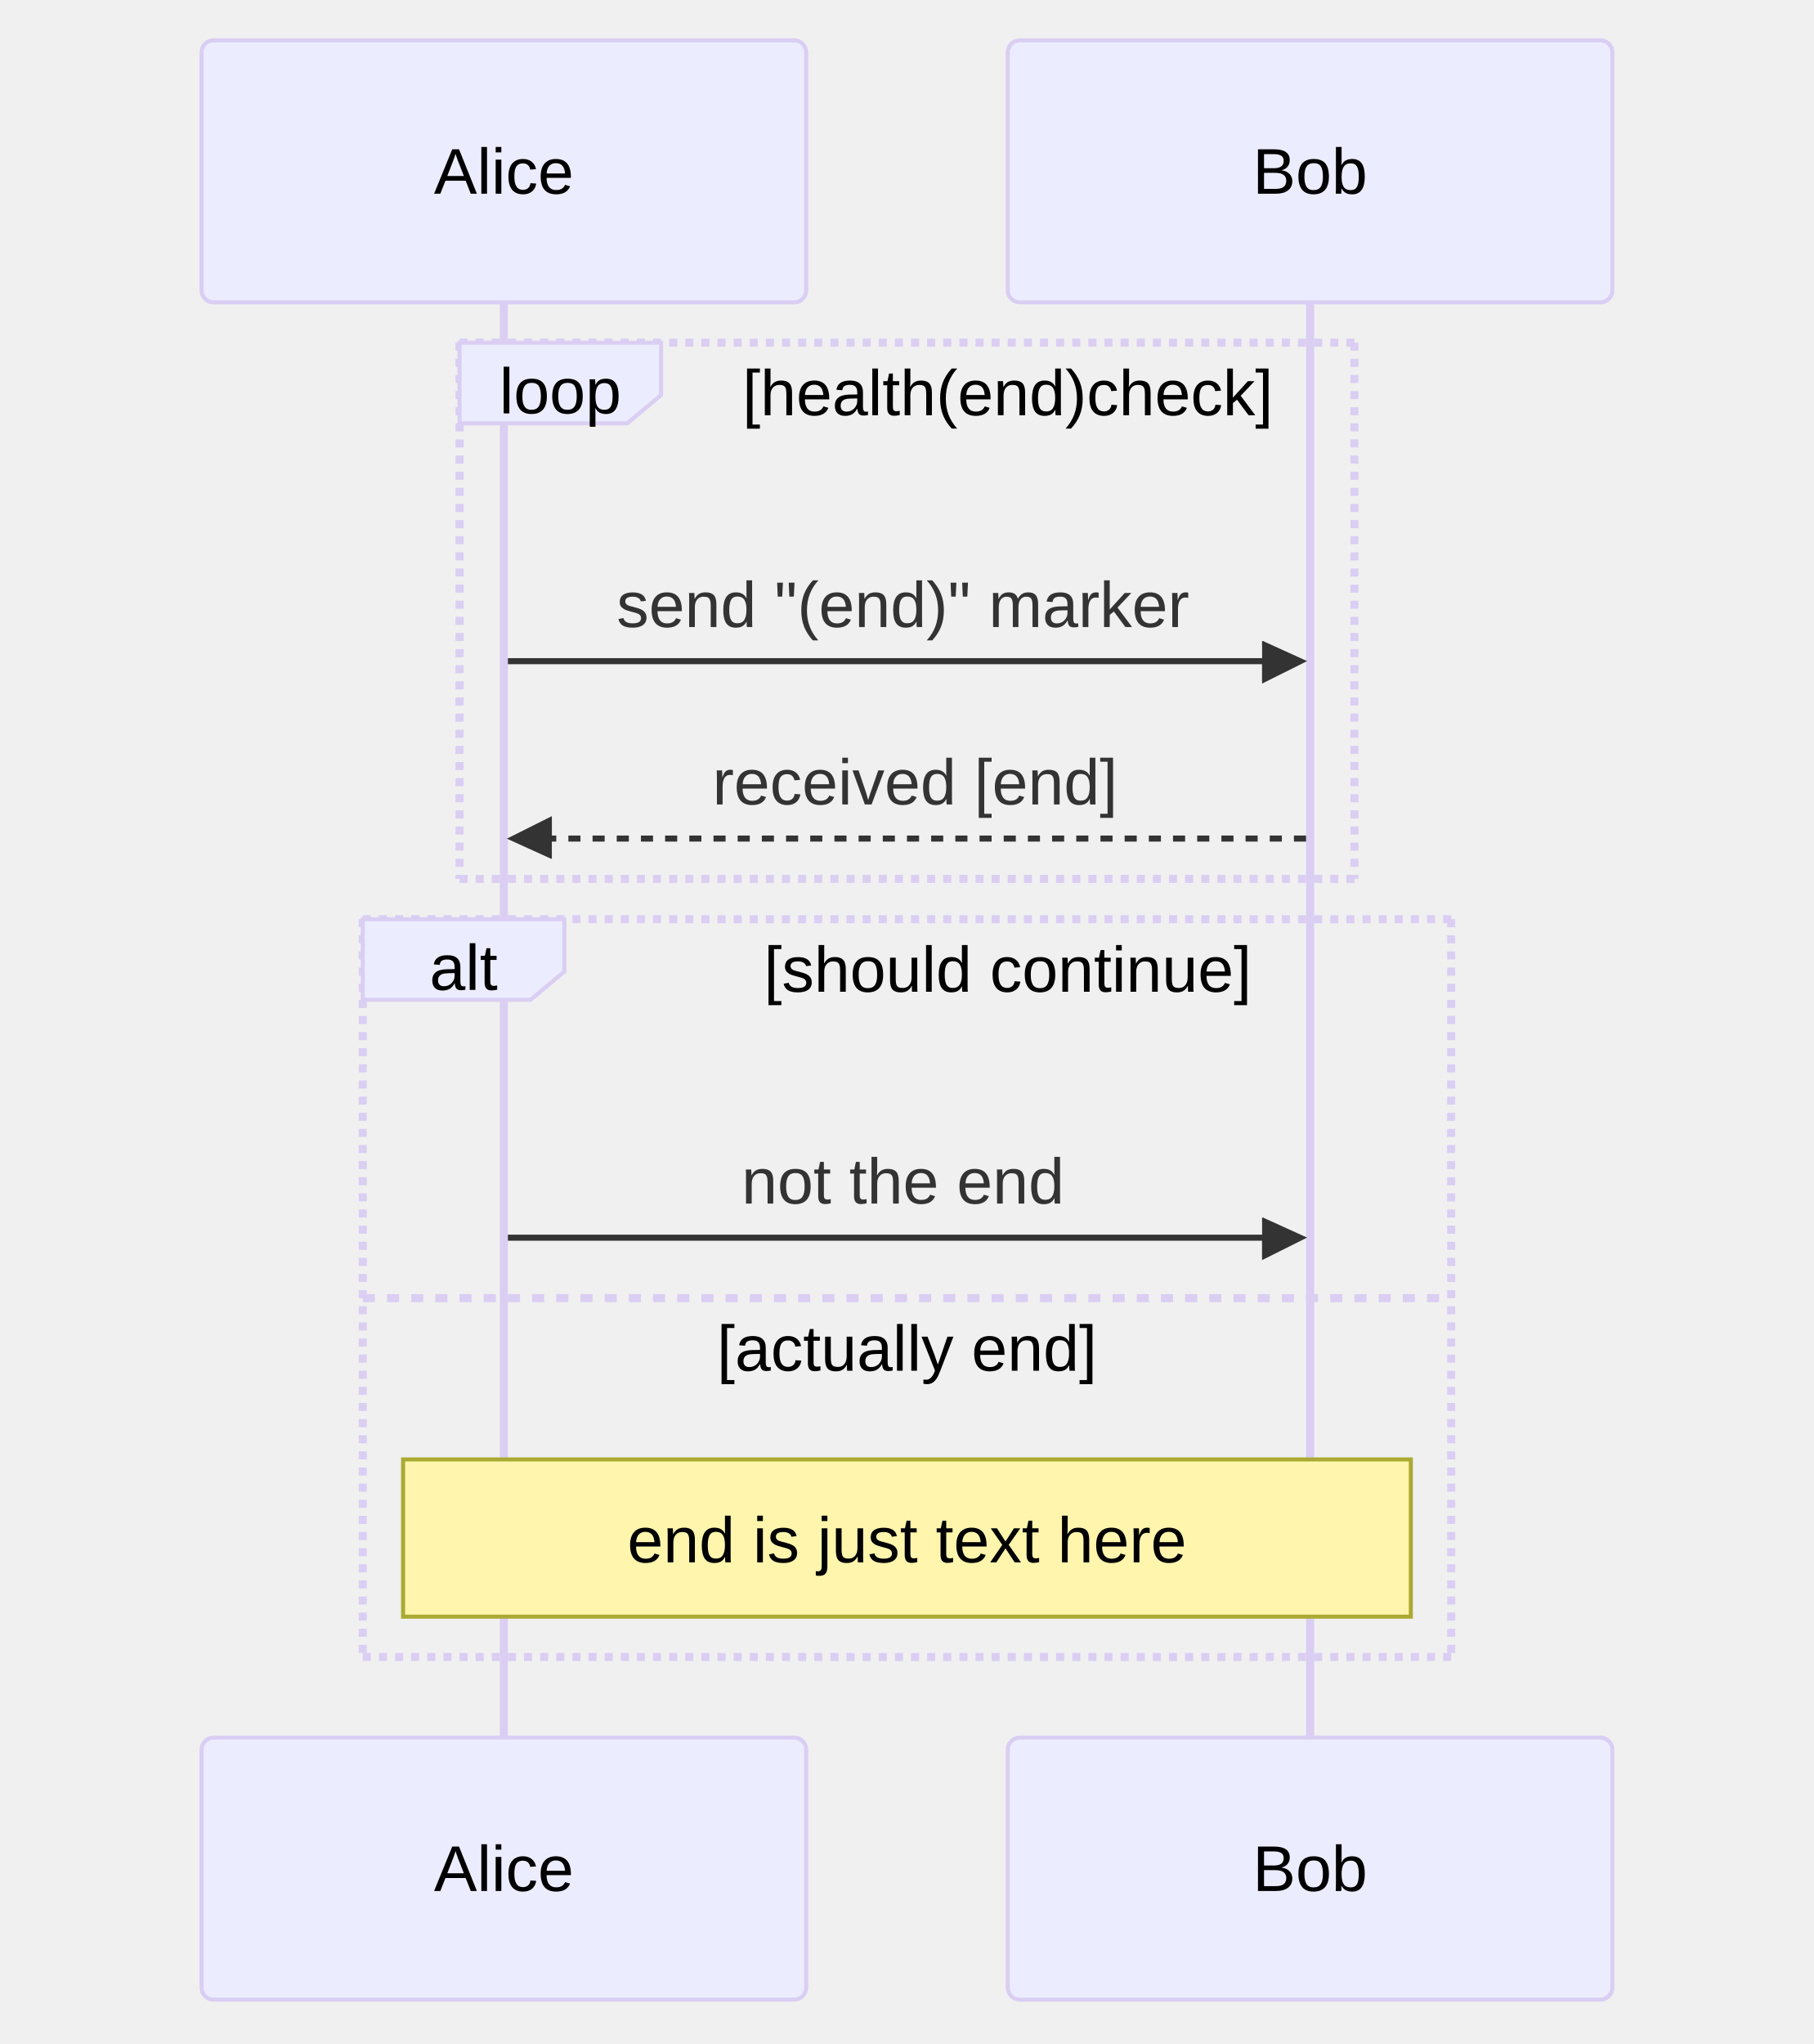
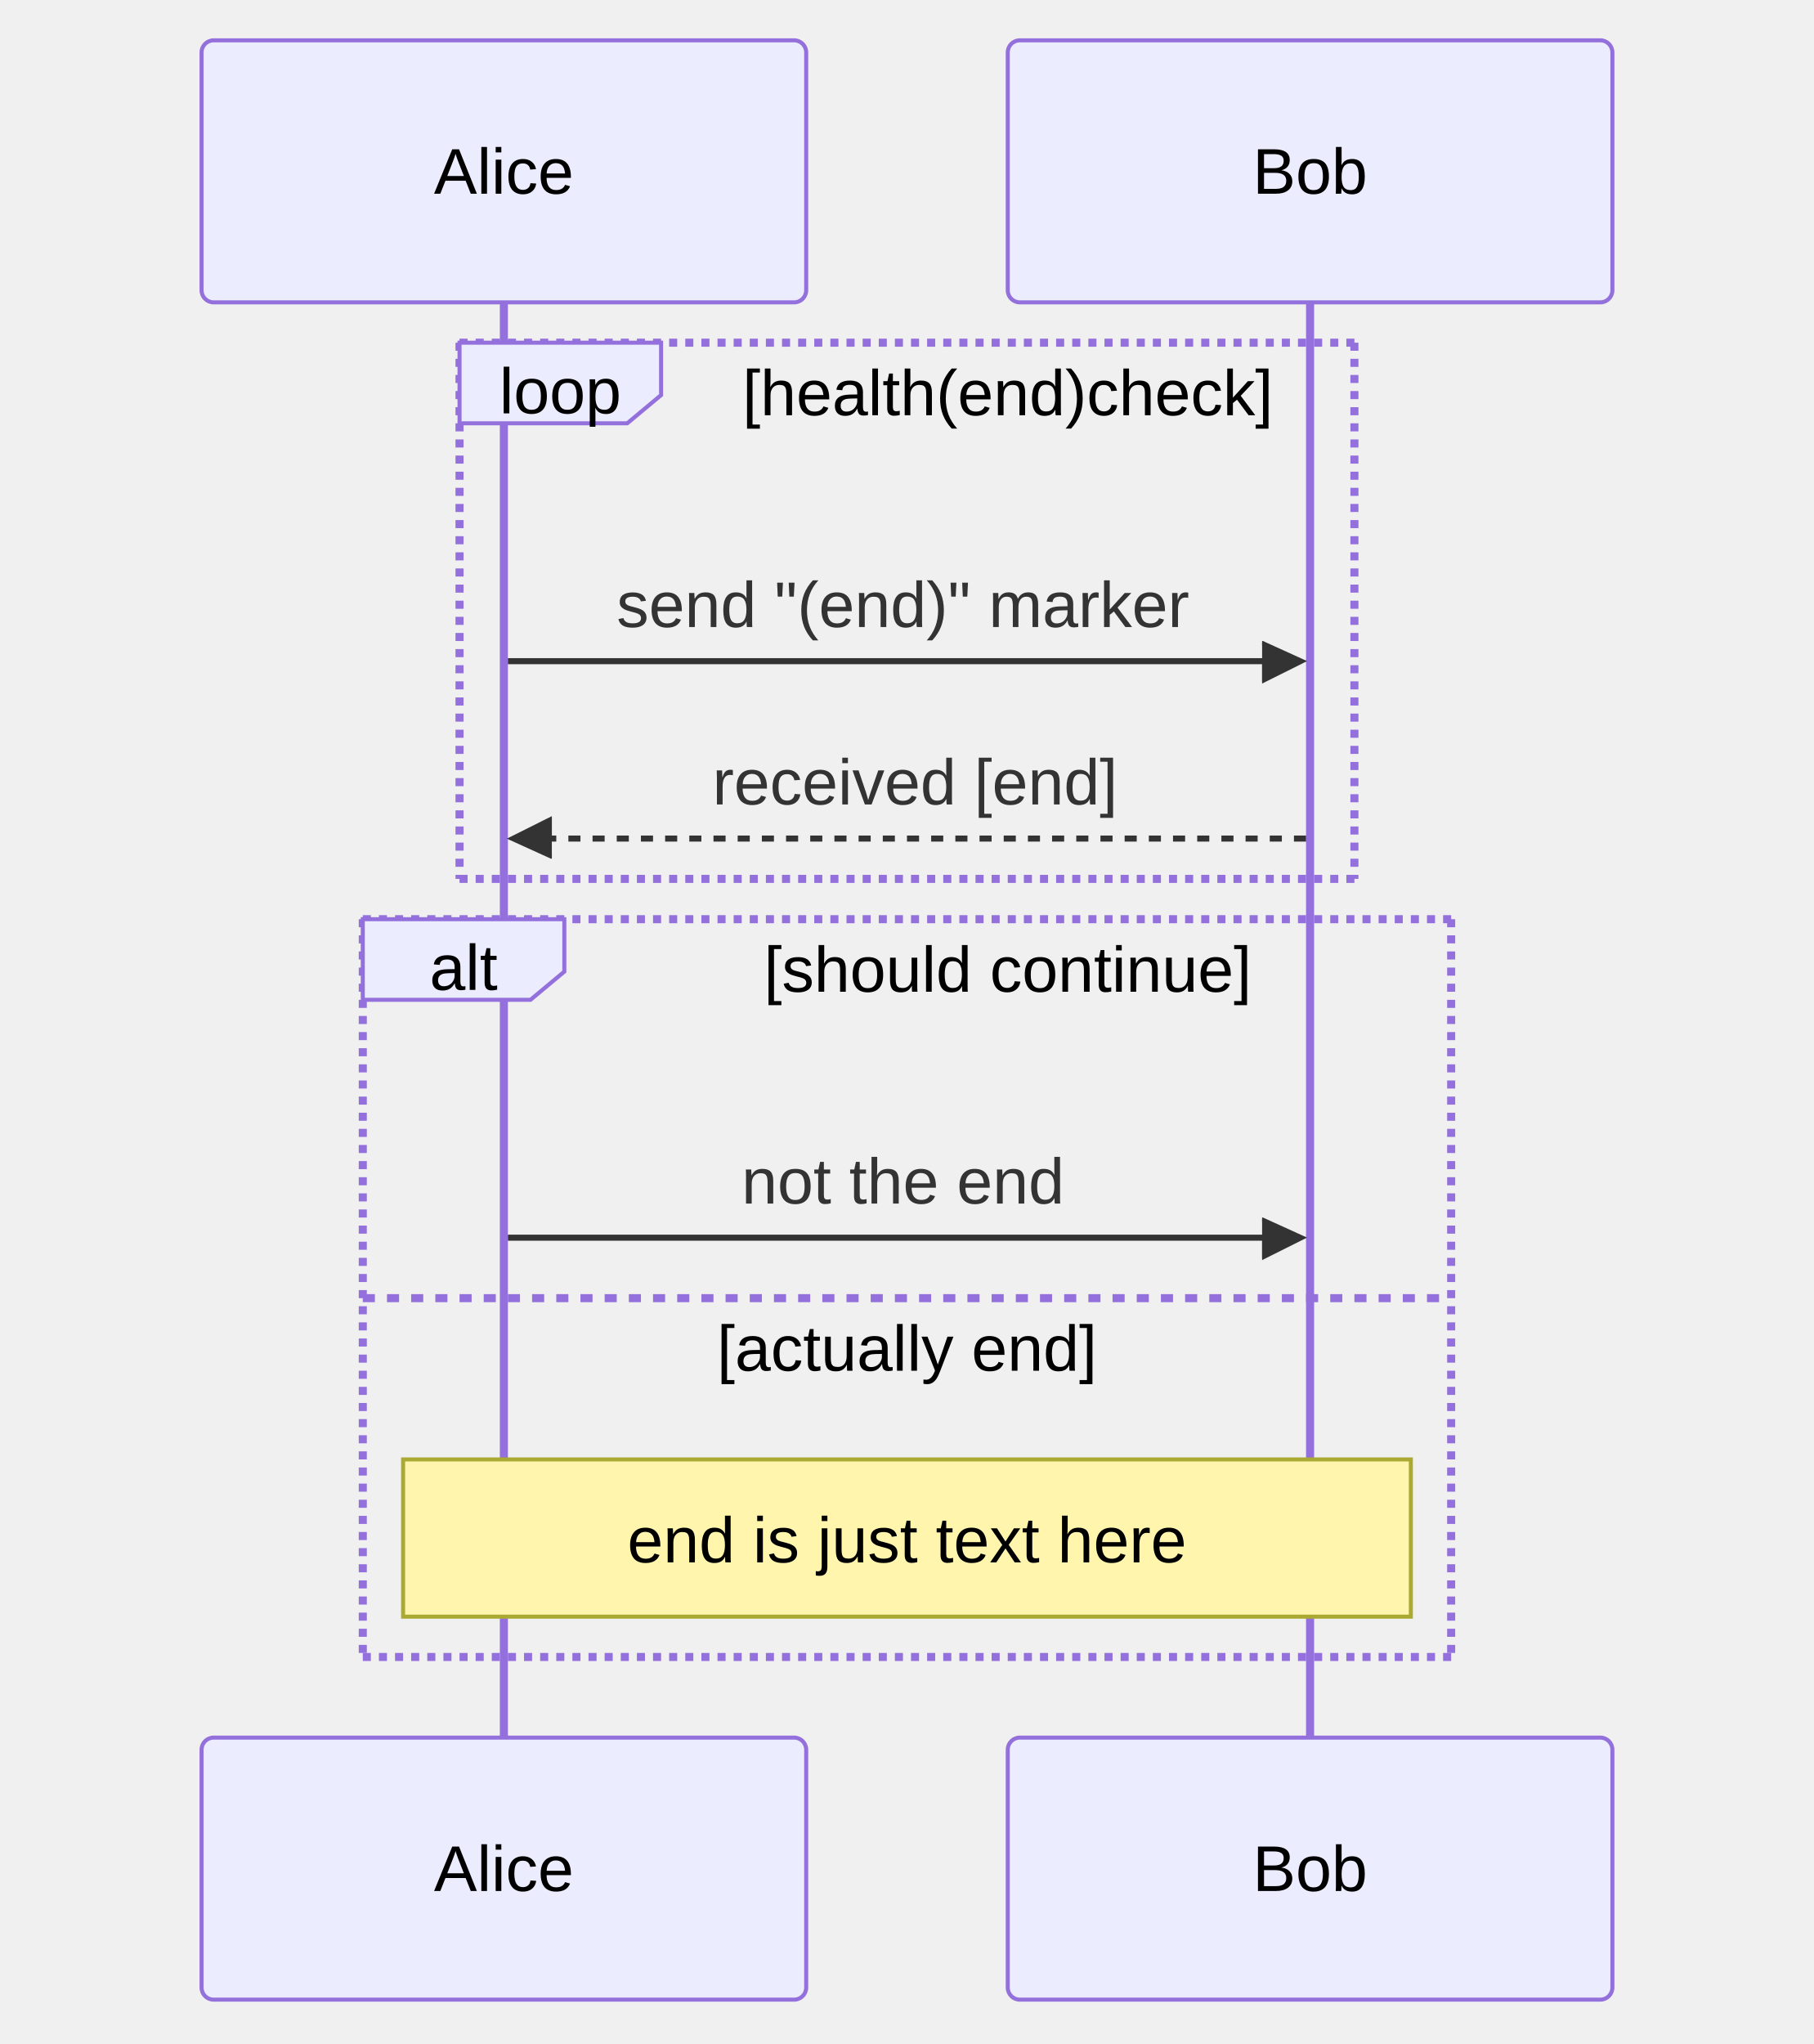
<svg xmlns="http://www.w3.org/2000/svg" id="stress_end_in_labels_025" width="100%" style="max-width: 450px; background-color: white;" viewBox="-50 -10 450 507" role="graphics-document document" aria-roledescription="sequence">
  <g>
    <rect x="200" y="421" fill="#eaeaea" stroke="#666" width="150" height="65" name="B" rx="3" ry="3" class="actor actor-bottom" />
    <text x="275" y="453.5" dominant-baseline="central" alignment-baseline="central" class="actor actor-box" style="text-anchor: middle; font-size: 16px; font-weight: 400;">
      <tspan x="275" dy="0">Bob</tspan>
    </text>
  </g>
  <g>
    <rect x="0" y="421" fill="#eaeaea" stroke="#666" width="150" height="65" name="A" rx="3" ry="3" class="actor actor-bottom" />
    <text x="75" y="453.5" dominant-baseline="central" alignment-baseline="central" class="actor actor-box" style="text-anchor: middle; font-size: 16px; font-weight: 400;">
      <tspan x="75" dy="0">Alice</tspan>
    </text>
  </g>
  <g>
-     <line id="actor1" x1="275" y1="65" x2="275" y2="421" class="actor-line 200" stroke-width="0.5px" stroke="#999" name="B" />
-     <g id="root-1">
+     <line id="actor1" x1="275" y1="65" x2="275" y2="421" class="actor-line 200" stroke-width="0.5px" stroke="#999" name="B" data-et="life-line" data-id="B" />
+     <g id="root-1" data-et="participant" data-type="participant" data-id="B">
      <rect x="200" y="0" fill="#eaeaea" stroke="#666" width="150" height="65" name="B" rx="3" ry="3" class="actor actor-top" />
      <text x="275" y="32.5" dominant-baseline="central" alignment-baseline="central" class="actor actor-box" style="text-anchor: middle; font-size: 16px; font-weight: 400;">
        <tspan x="275" dy="0">Bob</tspan>
      </text>
    </g>
  </g>
  <g>
-     <line id="actor0" x1="75" y1="65" x2="75" y2="421" class="actor-line 200" stroke-width="0.5px" stroke="#999" name="A" />
-     <g id="root-0">
+     <line id="actor0" x1="75" y1="65" x2="75" y2="421" class="actor-line 200" stroke-width="0.5px" stroke="#999" name="A" data-et="life-line" data-id="A" />
+     <g id="root-0" data-et="participant" data-type="participant" data-id="A">
      <rect x="0" y="0" fill="#eaeaea" stroke="#666" width="150" height="65" name="A" rx="3" ry="3" class="actor actor-top" />
      <text x="75" y="32.5" dominant-baseline="central" alignment-baseline="central" class="actor actor-box" style="text-anchor: middle; font-size: 16px; font-weight: 400;">
        <tspan x="75" dy="0">Alice</tspan>
      </text>
    </g>
  </g>
-   <style>#stress_end_in_labels_025{font-family:"trebuchet ms",verdana,arial,sans-serif;font-size:16px;fill:#333;}@keyframes edge-animation-frame{from{stroke-dashoffset:0;}}@keyframes dash{to{stroke-dashoffset:0;}}#stress_end_in_labels_025 .edge-animation-slow{stroke-dasharray:9,5!important;stroke-dashoffset:900;animation:dash 50s linear infinite;stroke-linecap:round;}#stress_end_in_labels_025 .edge-animation-fast{stroke-dasharray:9,5!important;stroke-dashoffset:900;animation:dash 20s linear infinite;stroke-linecap:round;}#stress_end_in_labels_025 .error-icon{fill:#552222;}#stress_end_in_labels_025 .error-text{fill:#552222;stroke:#552222;}#stress_end_in_labels_025 .edge-thickness-normal{stroke-width:1px;}#stress_end_in_labels_025 .edge-thickness-thick{stroke-width:3.5px;}#stress_end_in_labels_025 .edge-pattern-solid{stroke-dasharray:0;}#stress_end_in_labels_025 .edge-thickness-invisible{stroke-width:0;fill:none;}#stress_end_in_labels_025 .edge-pattern-dashed{stroke-dasharray:3;}#stress_end_in_labels_025 .edge-pattern-dotted{stroke-dasharray:2;}#stress_end_in_labels_025 .marker{fill:#333333;stroke:#333333;}#stress_end_in_labels_025 .marker.cross{stroke:#333333;}#stress_end_in_labels_025 svg{font-family:"trebuchet ms",verdana,arial,sans-serif;font-size:16px;}#stress_end_in_labels_025 p{margin:0;}#stress_end_in_labels_025 .actor{stroke:hsl(259.626, 59.777%, 87.902%);fill:#ECECFF;}#stress_end_in_labels_025 text.actor&gt;tspan{fill:black;stroke:none;}#stress_end_in_labels_025 .actor-line{stroke:hsl(259.626, 59.777%, 87.902%);}#stress_end_in_labels_025 .innerArc{stroke-width:1.5;stroke-dasharray:none;}#stress_end_in_labels_025 .messageLine0{stroke-width:1.5;stroke-dasharray:none;stroke:#333;}#stress_end_in_labels_025 .messageLine1{stroke-width:1.5;stroke-dasharray:2,2;stroke:#333;}#stress_end_in_labels_025 #arrowhead path{fill:#333;stroke:#333;}#stress_end_in_labels_025 .sequenceNumber{fill:white;}#stress_end_in_labels_025 #sequencenumber{fill:#333;}#stress_end_in_labels_025 #crosshead path{fill:#333;stroke:#333;}#stress_end_in_labels_025 .messageText{fill:#333;stroke:none;}#stress_end_in_labels_025 .labelBox{stroke:hsl(259.626, 59.777%, 87.902%);fill:#ECECFF;}#stress_end_in_labels_025 .labelText,#stress_end_in_labels_025 .labelText&gt;tspan{fill:black;stroke:none;}#stress_end_in_labels_025 .loopText,#stress_end_in_labels_025 .loopText&gt;tspan{fill:black;stroke:none;}#stress_end_in_labels_025 .loopLine{stroke-width:2px;stroke-dasharray:2,2;stroke:hsl(259.626, 59.777%, 87.902%);fill:hsl(259.626, 59.777%, 87.902%);}#stress_end_in_labels_025 .note{stroke:#aaaa33;fill:#fff5ad;}#stress_end_in_labels_025 .noteText,#stress_end_in_labels_025 .noteText&gt;tspan{fill:black;stroke:none;}#stress_end_in_labels_025 .activation0{fill:#f4f4f4;stroke:#666;}#stress_end_in_labels_025 .activation1{fill:#f4f4f4;stroke:#666;}#stress_end_in_labels_025 .activation2{fill:#f4f4f4;stroke:#666;}#stress_end_in_labels_025 .actorPopupMenu{position:absolute;}#stress_end_in_labels_025 .actorPopupMenuPanel{position:absolute;fill:#ECECFF;box-shadow:0px 8px 16px 0px rgba(0,0,0,0.2);filter:drop-shadow(3px 5px 2px rgb(0 0 0 / 0.4));}#stress_end_in_labels_025 .actor-man line{stroke:hsl(259.626, 59.777%, 87.902%);fill:#ECECFF;}#stress_end_in_labels_025 .actor-man circle,#stress_end_in_labels_025 line{stroke:hsl(259.626, 59.777%, 87.902%);fill:#ECECFF;stroke-width:2px;}#stress_end_in_labels_025 :root{--mermaid-font-family:"trebuchet ms",verdana,arial,sans-serif;}</style>
+   <style>#stress_end_in_labels_025{font-family:"trebuchet ms",verdana,arial,sans-serif;font-size:16px;fill:#333;}@keyframes edge-animation-frame{from{stroke-dashoffset:0;}}@keyframes dash{to{stroke-dashoffset:0;}}#stress_end_in_labels_025 .edge-animation-slow{stroke-dasharray:9,5!important;stroke-dashoffset:900;animation:dash 50s linear infinite;stroke-linecap:round;}#stress_end_in_labels_025 .edge-animation-fast{stroke-dasharray:9,5!important;stroke-dashoffset:900;animation:dash 20s linear infinite;stroke-linecap:round;}#stress_end_in_labels_025 .error-icon{fill:#552222;}#stress_end_in_labels_025 .error-text{fill:#552222;stroke:#552222;}#stress_end_in_labels_025 .edge-thickness-normal{stroke-width:1px;}#stress_end_in_labels_025 .edge-thickness-thick{stroke-width:3.5px;}#stress_end_in_labels_025 .edge-pattern-solid{stroke-dasharray:0;}#stress_end_in_labels_025 .edge-thickness-invisible{stroke-width:0;fill:none;}#stress_end_in_labels_025 .edge-pattern-dashed{stroke-dasharray:3;}#stress_end_in_labels_025 .edge-pattern-dotted{stroke-dasharray:2;}#stress_end_in_labels_025 .marker{fill:#333333;stroke:#333333;}#stress_end_in_labels_025 .marker.cross{stroke:#333333;}#stress_end_in_labels_025 svg{font-family:"trebuchet ms",verdana,arial,sans-serif;font-size:16px;}#stress_end_in_labels_025 p{margin:0;}#stress_end_in_labels_025 .actor{stroke:#9370DB;fill:#ECECFF;stroke-width:1;}#stress_end_in_labels_025 rect.actor.outer-path[data-look="neo"]{filter:drop-shadow(1px 2px 2px rgba(185, 185, 185, 1));}#stress_end_in_labels_025 rect.note[data-look="neo"]{stroke:#aaaa33;fill:#fff5ad;filter:drop-shadow(1px 2px 2px rgba(185, 185, 185, 1));}#stress_end_in_labels_025 text.actor&gt;tspan{fill:black;stroke:none;}#stress_end_in_labels_025 .actor-line{stroke:#9370DB;}#stress_end_in_labels_025 .innerArc{stroke-width:1.5;stroke-dasharray:none;}#stress_end_in_labels_025 .messageLine0{stroke-width:1.5;stroke-dasharray:none;stroke:#333;}#stress_end_in_labels_025 .messageLine1{stroke-width:1.5;stroke-dasharray:2,2;stroke:#333;}#stress_end_in_labels_025 [id$="-arrowhead"] path{fill:#333;stroke:#333;}#stress_end_in_labels_025 .sequenceNumber{fill:white;}#stress_end_in_labels_025 [id$="-sequencenumber"]{fill:#333;}#stress_end_in_labels_025 [id$="-crosshead"] path{fill:#333;stroke:#333;}#stress_end_in_labels_025 .messageText{fill:#333;stroke:none;}#stress_end_in_labels_025 .labelBox{stroke:#9370DB;fill:#ECECFF;filter:none;}#stress_end_in_labels_025 .labelText,#stress_end_in_labels_025 .labelText&gt;tspan{fill:black;stroke:none;}#stress_end_in_labels_025 .loopText,#stress_end_in_labels_025 .loopText&gt;tspan{fill:black;stroke:none;}#stress_end_in_labels_025 .sectionTitle,#stress_end_in_labels_025 .sectionTitle&gt;tspan{fill:black;stroke:none;}#stress_end_in_labels_025 .loopLine{stroke-width:2px;stroke-dasharray:2,2;stroke:#9370DB;fill:#9370DB;}#stress_end_in_labels_025 .note{stroke:#aaaa33;fill:#fff5ad;}#stress_end_in_labels_025 .noteText,#stress_end_in_labels_025 .noteText&gt;tspan{fill:black;stroke:none;font-weight:normal;}#stress_end_in_labels_025 .activation0{fill:#f4f4f4;stroke:#666;}#stress_end_in_labels_025 .activation1{fill:#f4f4f4;stroke:#666;}#stress_end_in_labels_025 .activation2{fill:#f4f4f4;stroke:#666;}#stress_end_in_labels_025 .actorPopupMenu{position:absolute;}#stress_end_in_labels_025 .actorPopupMenuPanel{position:absolute;fill:#ECECFF;box-shadow:0px 8px 16px 0px rgba(0,0,0,0.2);filter:drop-shadow(3px 5px 2px rgb(0 0 0 / 0.4));}#stress_end_in_labels_025 .actor-man circle,#stress_end_in_labels_025 line{fill:#ECECFF;stroke-width:2px;}#stress_end_in_labels_025 g rect.rect{filter:drop-shadow(1px 2px 2px rgba(185, 185, 185, 1));stroke:#9370DB;}#stress_end_in_labels_025 .node .neo-node{stroke:#9370DB;}#stress_end_in_labels_025 [data-look="neo"].node rect,#stress_end_in_labels_025 [data-look="neo"].cluster rect,#stress_end_in_labels_025 [data-look="neo"].node polygon{stroke:#9370DB;filter:drop-shadow(1px 2px 2px rgba(185, 185, 185, 1));}#stress_end_in_labels_025 [data-look="neo"].node path{stroke:#9370DB;stroke-width:1px;}#stress_end_in_labels_025 [data-look="neo"].node .outer-path{filter:drop-shadow(1px 2px 2px rgba(185, 185, 185, 1));}#stress_end_in_labels_025 [data-look="neo"].node .neo-line path{stroke:#9370DB;filter:none;}#stress_end_in_labels_025 [data-look="neo"].node circle{stroke:#9370DB;filter:drop-shadow(1px 2px 2px rgba(185, 185, 185, 1));}#stress_end_in_labels_025 [data-look="neo"].node circle .state-start{fill:#000000;}#stress_end_in_labels_025 [data-look="neo"].icon-shape .icon{fill:#9370DB;filter:drop-shadow(1px 2px 2px rgba(185, 185, 185, 1));}#stress_end_in_labels_025 [data-look="neo"].icon-shape .icon-neo path{stroke:#9370DB;filter:drop-shadow(1px 2px 2px rgba(185, 185, 185, 1));}#stress_end_in_labels_025 :root{--mermaid-font-family:"trebuchet ms",verdana,arial,sans-serif;}</style>
  <g />
  <defs>
-     <symbol id="computer" width="24" height="24">
+     <symbol id="stress_end_in_labels_025-computer" width="24" height="24">
      <path transform="scale(.5)" d="M2 2v13h20v-13h-20zm18 11h-16v-9h16v9zm-10.228 6l.466-1h3.524l.467 1h-4.457zm14.228 3h-24l2-6h2.104l-1.33 4h18.45l-1.297-4h2.073l2 6zm-5-10h-14v-7h14v7z" />
    </symbol>
  </defs>
  <defs>
-     <symbol id="database" fill-rule="evenodd" clip-rule="evenodd">
+     <symbol id="stress_end_in_labels_025-database" fill-rule="evenodd" clip-rule="evenodd">
      <path transform="scale(.5)" d="M12.258.001l.256.004.255.005.253.008.251.01.249.012.247.015.246.016.242.019.241.02.239.023.236.024.233.027.231.028.229.031.225.032.223.034.22.036.217.038.214.04.211.041.208.043.205.045.201.046.198.048.194.05.191.051.187.053.183.054.18.056.175.057.172.059.168.06.163.061.16.063.155.064.15.066.074.033.073.033.071.034.07.034.069.035.068.035.067.035.066.035.064.036.064.036.062.036.06.036.06.037.058.037.058.037.055.038.055.038.053.038.052.038.051.039.05.039.048.039.047.039.045.04.044.04.043.04.041.04.04.041.039.041.037.041.036.041.034.041.033.042.032.042.03.042.029.042.027.042.026.043.024.043.023.043.021.043.02.043.018.044.017.043.015.044.013.044.012.044.011.045.009.044.007.045.006.045.004.045.002.045.001.045v17l-.001.045-.002.045-.004.045-.006.045-.007.045-.009.044-.011.045-.012.044-.013.044-.015.044-.017.043-.018.044-.02.043-.021.043-.023.043-.024.043-.026.043-.027.042-.029.042-.03.042-.032.042-.033.042-.034.041-.036.041-.037.041-.039.041-.04.041-.041.04-.043.04-.044.04-.045.04-.047.039-.048.039-.05.039-.051.039-.052.038-.053.038-.055.038-.055.038-.058.037-.058.037-.06.037-.06.036-.062.036-.064.036-.064.036-.066.035-.067.035-.068.035-.069.035-.07.034-.071.034-.073.033-.074.033-.15.066-.155.064-.16.063-.163.061-.168.06-.172.059-.175.057-.18.056-.183.054-.187.053-.191.051-.194.05-.198.048-.201.046-.205.045-.208.043-.211.041-.214.04-.217.038-.22.036-.223.034-.225.032-.229.031-.231.028-.233.027-.236.024-.239.023-.241.02-.242.019-.246.016-.247.015-.249.012-.251.01-.253.008-.255.005-.256.004-.258.001-.258-.001-.256-.004-.255-.005-.253-.008-.251-.01-.249-.012-.247-.015-.245-.016-.243-.019-.241-.02-.238-.023-.236-.024-.234-.027-.231-.028-.228-.031-.226-.032-.223-.034-.22-.036-.217-.038-.214-.04-.211-.041-.208-.043-.204-.045-.201-.046-.198-.048-.195-.05-.19-.051-.187-.053-.184-.054-.179-.056-.176-.057-.172-.059-.167-.06-.164-.061-.159-.063-.155-.064-.151-.066-.074-.033-.072-.033-.072-.034-.07-.034-.069-.035-.068-.035-.067-.035-.066-.035-.064-.036-.063-.036-.062-.036-.061-.036-.06-.037-.058-.037-.057-.037-.056-.038-.055-.038-.053-.038-.052-.038-.051-.039-.049-.039-.049-.039-.046-.039-.046-.04-.044-.04-.043-.04-.041-.04-.04-.041-.039-.041-.037-.041-.036-.041-.034-.041-.033-.042-.032-.042-.03-.042-.029-.042-.027-.042-.026-.043-.024-.043-.023-.043-.021-.043-.02-.043-.018-.044-.017-.043-.015-.044-.013-.044-.012-.044-.011-.045-.009-.044-.007-.045-.006-.045-.004-.045-.002-.045-.001-.045v-17l.001-.045.002-.045.004-.045.006-.045.007-.045.009-.044.011-.045.012-.044.013-.044.015-.044.017-.043.018-.044.02-.043.021-.043.023-.043.024-.043.026-.043.027-.042.029-.042.03-.042.032-.042.033-.042.034-.041.036-.041.037-.041.039-.041.04-.041.041-.04.043-.04.044-.04.046-.04.046-.039.049-.039.049-.039.051-.039.052-.038.053-.038.055-.038.056-.038.057-.037.058-.037.06-.037.061-.036.062-.036.063-.036.064-.036.066-.035.067-.035.068-.035.069-.035.07-.034.072-.034.072-.033.074-.033.151-.066.155-.064.159-.063.164-.061.167-.06.172-.059.176-.057.179-.056.184-.054.187-.053.19-.051.195-.05.198-.048.201-.046.204-.045.208-.043.211-.041.214-.04.217-.038.22-.036.223-.034.226-.032.228-.031.231-.028.234-.027.236-.024.238-.023.241-.02.243-.019.245-.016.247-.015.249-.012.251-.01.253-.008.255-.005.256-.004.258-.001.258.001zm-9.258 20.499v.01l.001.021.003.021.004.022.005.021.006.022.007.022.009.023.01.022.011.023.012.023.013.023.015.023.016.024.017.023.018.024.019.024.021.024.022.025.023.024.024.025.052.049.056.05.061.051.066.051.07.051.075.051.079.052.084.052.088.052.092.052.097.052.102.051.105.052.11.052.114.051.119.051.123.051.127.05.131.05.135.05.139.048.144.049.147.047.152.047.155.047.16.045.163.045.167.043.171.043.176.041.178.041.183.039.187.039.19.037.194.035.197.035.202.033.204.031.209.03.212.029.216.027.219.025.222.024.226.021.23.02.233.018.236.016.24.015.243.012.246.01.249.008.253.005.256.004.259.001.26-.001.257-.004.254-.005.25-.008.247-.011.244-.012.241-.014.237-.016.233-.018.231-.021.226-.021.224-.024.22-.026.216-.027.212-.028.21-.031.205-.031.202-.034.198-.034.194-.036.191-.037.187-.039.183-.04.179-.04.175-.042.172-.043.168-.044.163-.045.16-.046.155-.046.152-.047.148-.048.143-.049.139-.049.136-.05.131-.05.126-.05.123-.051.118-.052.114-.051.11-.052.106-.052.101-.052.096-.052.092-.052.088-.053.083-.051.079-.052.074-.052.07-.051.065-.051.06-.051.056-.05.051-.05.023-.024.023-.025.021-.024.02-.024.019-.024.018-.024.017-.024.015-.023.014-.024.013-.023.012-.023.01-.023.01-.022.008-.022.006-.022.006-.022.004-.022.004-.021.001-.021.001-.021v-4.127l-.077.055-.08.053-.083.054-.085.053-.087.052-.09.052-.093.051-.095.05-.097.05-.1.049-.102.049-.105.048-.106.047-.109.047-.111.046-.114.045-.115.045-.118.044-.12.043-.122.042-.124.042-.126.041-.128.04-.13.04-.132.038-.134.038-.135.037-.138.037-.139.035-.142.035-.143.034-.144.033-.147.032-.148.031-.15.03-.151.03-.153.029-.154.027-.156.027-.158.026-.159.025-.161.024-.162.023-.163.022-.165.021-.166.02-.167.019-.169.018-.169.017-.171.016-.173.015-.173.014-.175.013-.175.012-.177.011-.178.01-.179.008-.179.008-.181.006-.182.005-.182.004-.184.003-.184.002h-.37l-.184-.002-.184-.003-.182-.004-.182-.005-.181-.006-.179-.008-.179-.008-.178-.01-.176-.011-.176-.012-.175-.013-.173-.014-.172-.015-.171-.016-.17-.017-.169-.018-.167-.019-.166-.02-.165-.021-.163-.022-.162-.023-.161-.024-.159-.025-.157-.026-.156-.027-.155-.027-.153-.029-.151-.03-.15-.03-.148-.031-.146-.032-.145-.033-.143-.034-.141-.035-.14-.035-.137-.037-.136-.037-.134-.038-.132-.038-.13-.04-.128-.04-.126-.041-.124-.042-.122-.042-.12-.044-.117-.043-.116-.045-.113-.045-.112-.046-.109-.047-.106-.047-.105-.048-.102-.049-.1-.049-.097-.05-.095-.05-.093-.052-.09-.051-.087-.052-.085-.053-.083-.054-.08-.054-.077-.054v4.127zm0-5.654v.011l.001.021.003.021.004.021.005.022.006.022.007.022.009.022.01.022.011.023.012.023.013.023.015.024.016.023.017.024.018.024.019.024.021.024.022.024.023.025.024.024.052.05.056.05.061.05.066.051.07.051.075.052.079.051.084.052.088.052.092.052.097.052.102.052.105.052.11.051.114.051.119.052.123.05.127.051.131.05.135.049.139.049.144.048.147.048.152.047.155.046.16.045.163.045.167.044.171.042.176.042.178.04.183.04.187.038.19.037.194.036.197.034.202.033.204.032.209.03.212.028.216.027.219.025.222.024.226.022.23.02.233.018.236.016.24.014.243.012.246.01.249.008.253.006.256.003.259.001.26-.001.257-.003.254-.006.25-.008.247-.01.244-.012.241-.015.237-.016.233-.018.231-.02.226-.022.224-.024.22-.025.216-.027.212-.029.21-.03.205-.032.202-.033.198-.035.194-.036.191-.037.187-.039.183-.039.179-.041.175-.042.172-.043.168-.044.163-.045.16-.045.155-.047.152-.047.148-.048.143-.048.139-.05.136-.049.131-.05.126-.051.123-.051.118-.051.114-.052.11-.052.106-.052.101-.052.096-.052.092-.052.088-.052.083-.052.079-.052.074-.051.07-.052.065-.051.06-.05.056-.051.051-.049.023-.025.023-.024.021-.025.02-.024.019-.024.018-.024.017-.024.015-.023.014-.023.013-.024.012-.022.01-.023.01-.023.008-.022.006-.022.006-.022.004-.021.004-.022.001-.021.001-.021v-4.139l-.077.054-.08.054-.083.054-.085.052-.087.053-.09.051-.093.051-.095.051-.097.05-.1.049-.102.049-.105.048-.106.047-.109.047-.111.046-.114.045-.115.044-.118.044-.12.044-.122.042-.124.042-.126.041-.128.04-.13.039-.132.039-.134.038-.135.037-.138.036-.139.036-.142.035-.143.033-.144.033-.147.033-.148.031-.15.03-.151.03-.153.028-.154.028-.156.027-.158.026-.159.025-.161.024-.162.023-.163.022-.165.021-.166.02-.167.019-.169.018-.169.017-.171.016-.173.015-.173.014-.175.013-.175.012-.177.011-.178.009-.179.009-.179.007-.181.007-.182.005-.182.004-.184.003-.184.002h-.37l-.184-.002-.184-.003-.182-.004-.182-.005-.181-.007-.179-.007-.179-.009-.178-.009-.176-.011-.176-.012-.175-.013-.173-.014-.172-.015-.171-.016-.17-.017-.169-.018-.167-.019-.166-.02-.165-.021-.163-.022-.162-.023-.161-.024-.159-.025-.157-.026-.156-.027-.155-.028-.153-.028-.151-.03-.15-.03-.148-.031-.146-.033-.145-.033-.143-.033-.141-.035-.14-.036-.137-.036-.136-.037-.134-.038-.132-.039-.13-.039-.128-.04-.126-.041-.124-.042-.122-.043-.12-.043-.117-.044-.116-.044-.113-.046-.112-.046-.109-.046-.106-.047-.105-.048-.102-.049-.1-.049-.097-.05-.095-.051-.093-.051-.09-.051-.087-.053-.085-.052-.083-.054-.08-.054-.077-.054v4.139zm0-5.666v.011l.001.02.003.022.004.021.005.022.006.021.007.022.009.023.01.022.011.023.012.023.013.023.015.023.016.024.017.024.018.023.019.024.021.025.022.024.023.024.024.025.052.05.056.05.061.05.066.051.07.051.075.052.079.051.084.052.088.052.092.052.097.052.102.052.105.051.11.052.114.051.119.051.123.051.127.05.131.05.135.05.139.049.144.048.147.048.152.047.155.046.16.045.163.045.167.043.171.043.176.042.178.04.183.04.187.038.19.037.194.036.197.034.202.033.204.032.209.03.212.028.216.027.219.025.222.024.226.021.23.02.233.018.236.017.24.014.243.012.246.01.249.008.253.006.256.003.259.001.26-.001.257-.003.254-.006.25-.008.247-.01.244-.013.241-.014.237-.016.233-.018.231-.02.226-.022.224-.024.22-.025.216-.027.212-.029.21-.03.205-.032.202-.033.198-.035.194-.036.191-.037.187-.039.183-.039.179-.041.175-.042.172-.043.168-.044.163-.045.16-.045.155-.047.152-.047.148-.048.143-.049.139-.049.136-.049.131-.051.126-.05.123-.051.118-.052.114-.051.11-.052.106-.052.101-.052.096-.052.092-.052.088-.052.083-.052.079-.052.074-.052.07-.051.065-.051.06-.051.056-.05.051-.049.023-.025.023-.025.021-.024.02-.024.019-.024.018-.024.017-.024.015-.023.014-.024.013-.023.012-.023.01-.022.01-.023.008-.022.006-.022.006-.022.004-.022.004-.021.001-.021.001-.021v-4.153l-.077.054-.08.054-.083.053-.085.053-.087.053-.09.051-.093.051-.095.051-.097.05-.1.049-.102.048-.105.048-.106.048-.109.046-.111.046-.114.046-.115.044-.118.044-.12.043-.122.043-.124.042-.126.041-.128.04-.13.039-.132.039-.134.038-.135.037-.138.036-.139.036-.142.034-.143.034-.144.033-.147.032-.148.032-.15.03-.151.03-.153.028-.154.028-.156.027-.158.026-.159.024-.161.024-.162.023-.163.023-.165.021-.166.02-.167.019-.169.018-.169.017-.171.016-.173.015-.173.014-.175.013-.175.012-.177.01-.178.01-.179.009-.179.007-.181.006-.182.006-.182.004-.184.003-.184.001-.185.001-.185-.001-.184-.001-.184-.003-.182-.004-.182-.006-.181-.006-.179-.007-.179-.009-.178-.01-.176-.01-.176-.012-.175-.013-.173-.014-.172-.015-.171-.016-.17-.017-.169-.018-.167-.019-.166-.02-.165-.021-.163-.023-.162-.023-.161-.024-.159-.024-.157-.026-.156-.027-.155-.028-.153-.028-.151-.03-.15-.03-.148-.032-.146-.032-.145-.033-.143-.034-.141-.034-.14-.036-.137-.036-.136-.037-.134-.038-.132-.039-.13-.039-.128-.041-.126-.041-.124-.041-.122-.043-.12-.043-.117-.044-.116-.044-.113-.046-.112-.046-.109-.046-.106-.048-.105-.048-.102-.048-.1-.05-.097-.049-.095-.051-.093-.051-.09-.052-.087-.052-.085-.053-.083-.053-.08-.054-.077-.054v4.153zm8.74-8.179l-.257.004-.254.005-.25.008-.247.011-.244.012-.241.014-.237.016-.233.018-.231.021-.226.022-.224.023-.22.026-.216.027-.212.028-.21.031-.205.032-.202.033-.198.034-.194.036-.191.038-.187.038-.183.04-.179.041-.175.042-.172.043-.168.043-.163.045-.16.046-.155.046-.152.048-.148.048-.143.048-.139.049-.136.05-.131.05-.126.051-.123.051-.118.051-.114.052-.11.052-.106.052-.101.052-.096.052-.092.052-.088.052-.083.052-.079.052-.074.051-.07.052-.065.051-.06.05-.056.05-.051.05-.023.025-.023.024-.021.024-.02.025-.019.024-.018.024-.017.023-.015.024-.014.023-.013.023-.012.023-.01.023-.01.022-.008.022-.006.023-.006.021-.004.022-.004.021-.001.021-.001.021.001.021.001.021.004.021.004.022.006.021.006.023.008.022.01.022.01.023.012.023.013.023.014.023.015.024.017.023.018.024.019.024.02.025.021.024.023.024.023.025.051.05.056.05.06.05.065.051.07.052.074.051.079.052.083.052.088.052.092.052.096.052.101.052.106.052.11.052.114.052.118.051.123.051.126.051.131.05.136.05.139.049.143.048.148.048.152.048.155.046.16.046.163.045.168.043.172.043.175.042.179.041.183.04.187.038.191.038.194.036.198.034.202.033.205.032.21.031.212.028.216.027.22.026.224.023.226.022.231.021.233.018.237.016.241.014.244.012.247.011.25.008.254.005.257.004.26.001.26-.001.257-.004.254-.005.25-.008.247-.011.244-.012.241-.014.237-.016.233-.018.231-.021.226-.022.224-.023.22-.026.216-.027.212-.028.21-.031.205-.032.202-.033.198-.034.194-.036.191-.038.187-.038.183-.04.179-.041.175-.042.172-.043.168-.043.163-.045.16-.046.155-.046.152-.048.148-.048.143-.048.139-.049.136-.05.131-.05.126-.051.123-.051.118-.051.114-.052.11-.052.106-.052.101-.052.096-.052.092-.052.088-.052.083-.052.079-.052.074-.051.07-.052.065-.051.06-.05.056-.05.051-.05.023-.025.023-.024.021-.024.02-.025.019-.024.018-.024.017-.023.015-.024.014-.023.013-.023.012-.023.01-.023.01-.022.008-.022.006-.023.006-.021.004-.022.004-.021.001-.021.001-.021-.001-.021-.001-.021-.004-.021-.004-.022-.006-.021-.006-.023-.008-.022-.01-.022-.01-.023-.012-.023-.013-.023-.014-.023-.015-.024-.017-.023-.018-.024-.019-.024-.02-.025-.021-.024-.023-.024-.023-.025-.051-.05-.056-.05-.06-.05-.065-.051-.07-.052-.074-.051-.079-.052-.083-.052-.088-.052-.092-.052-.096-.052-.101-.052-.106-.052-.11-.052-.114-.052-.118-.051-.123-.051-.126-.051-.131-.05-.136-.05-.139-.049-.143-.048-.148-.048-.152-.048-.155-.046-.16-.046-.163-.045-.168-.043-.172-.043-.175-.042-.179-.041-.183-.04-.187-.038-.191-.038-.194-.036-.198-.034-.202-.033-.205-.032-.21-.031-.212-.028-.216-.027-.22-.026-.224-.023-.226-.022-.231-.021-.233-.018-.237-.016-.241-.014-.244-.012-.247-.011-.25-.008-.254-.005-.257-.004-.26-.001-.26.001z" />
    </symbol>
  </defs>
  <defs>
-     <symbol id="clock" width="24" height="24">
+     <symbol id="stress_end_in_labels_025-clock" width="24" height="24">
      <path transform="scale(.5)" d="M12 2c5.514 0 10 4.486 10 10s-4.486 10-10 10-10-4.486-10-10 4.486-10 10-10zm0-2c-6.627 0-12 5.373-12 12s5.373 12 12 12 12-5.373 12-12-5.373-12-12-12zm5.848 12.459c.202.038.202.333.001.372-1.907.361-6.045 1.111-6.547 1.111-.719 0-1.301-.582-1.301-1.301 0-.512.77-5.447 1.125-7.445.034-.192.312-.181.343.014l.985 6.238 5.394 1.011z" />
    </symbol>
  </defs>
  <defs>
-     <marker id="arrowhead" refX="7.9" refY="5" markerUnits="userSpaceOnUse" markerWidth="12" markerHeight="12" orient="auto-start-reverse">
+     <marker id="stress_end_in_labels_025-arrowhead" refX="7.9" refY="5" markerUnits="userSpaceOnUse" markerWidth="12" markerHeight="12" orient="auto-start-reverse">
      <path d="M -1 0 L 10 5 L 0 10 z" />
    </marker>
  </defs>
  <defs>
-     <marker id="crosshead" markerWidth="15" markerHeight="8" orient="auto" refX="4" refY="4.5">
+     <marker id="stress_end_in_labels_025-crosshead" markerWidth="15" markerHeight="8" orient="auto" refX="4" refY="4.5">
      <path fill="none" stroke="#000000" stroke-width="1pt" d="M 1,2 L 6,7 M 6,2 L 1,7" style="stroke-dasharray: 0, 0;" />
    </marker>
  </defs>
  <defs>
-     <marker id="filled-head" refX="15.5" refY="7" markerWidth="20" markerHeight="28" orient="auto">
+     <marker id="stress_end_in_labels_025-filled-head" refX="15.5" refY="7" markerWidth="20" markerHeight="28" orient="auto">
      <path d="M 18,7 L9,13 L14,7 L9,1 Z" />
    </marker>
  </defs>
  <defs>
-     <marker id="sequencenumber" refX="15" refY="15" markerWidth="60" markerHeight="40" orient="auto">
+     <marker id="stress_end_in_labels_025-sequencenumber" refX="15" refY="15" markerWidth="60" markerHeight="40" orient="auto">
      <circle cx="15" cy="15" r="6" />
    </marker>
  </defs>
-   <g>
+   <defs>
+     <marker id="stress_end_in_labels_025-solidTopArrowHead" refX="7.9" refY="7.25" markerUnits="userSpaceOnUse" markerWidth="12" markerHeight="12" orient="auto-start-reverse">
+       <path d="M 0 0 L 10 8 L 0 8 z" />
+     </marker>
+   </defs>
+   <defs>
+     <marker id="stress_end_in_labels_025-solidBottomArrowHead" refX="7.9" refY="0.75" markerUnits="userSpaceOnUse" markerWidth="12" markerHeight="12" orient="auto-start-reverse">
+       <path d="M 0 0 L 10 0 L 0 8 z" />
+     </marker>
+   </defs>
+   <defs>
+     <marker id="stress_end_in_labels_025-stickTopArrowHead" refX="7.5" refY="7" markerUnits="userSpaceOnUse" markerWidth="12" markerHeight="12" orient="auto-start-reverse">
+       <path d="M 0 0 L 7 7" stroke="black" stroke-width="1.5" fill="none" />
+     </marker>
+   </defs>
+   <defs>
+     <marker id="stress_end_in_labels_025-stickBottomArrowHead" refX="7.5" refY="0" markerUnits="userSpaceOnUse" markerWidth="12" markerHeight="12" orient="auto-start-reverse">
+       <path d="M 0 7 L 7 0" stroke="black" stroke-width="1.5" fill="none" />
+     </marker>
+   </defs>
+   <g data-et="control-structure" data-id="i3">
    <line x1="64" y1="75" x2="286" y2="75" class="loopLine" />
    <line x1="286" y1="75" x2="286" y2="208" class="loopLine" />
    <line x1="64" y1="208" x2="286" y2="208" class="loopLine" />
    <line x1="64" y1="75" x2="64" y2="208" class="loopLine" />
    <polygon points="64,75 114,75 114,88 105.6,95 64,95" class="labelBox" />
    <text x="89" y="88" text-anchor="middle" dominant-baseline="middle" alignment-baseline="middle" class="labelText" style="font-size: 16px; font-weight: 400;">loop</text>
    <text x="200" y="93" text-anchor="middle" class="loopText" style="font-size: 16px; font-weight: 400;">
      <tspan x="200">[health(end)check]</tspan>
    </text>
  </g>
-   <g>
+   <g data-et="note" data-id="i7">
    <rect x="50" y="352" fill="#EDF2AE" stroke="#666" width="250" height="39" class="note" />
    <text x="175" y="357" text-anchor="middle" dominant-baseline="middle" alignment-baseline="middle" class="noteText" dy="1em" style="font-size: 16px; font-weight: 400;">
      <tspan x="175">end is just text here</tspan>
    </text>
  </g>
-   <g>
+   <g data-et="control-structure" data-id="i8">
    <line x1="40" y1="218" x2="310" y2="218" class="loopLine" />
    <line x1="310" y1="218" x2="310" y2="401" class="loopLine" />
    <line x1="40" y1="401" x2="310" y2="401" class="loopLine" />
    <line x1="40" y1="218" x2="40" y2="401" class="loopLine" />
    <line x1="40" y1="312" x2="310" y2="312" class="loopLine" style="stroke-dasharray: 3, 3;" />
    <polygon points="40,218 90,218 90,231 81.6,238 40,238" class="labelBox" />
    <text x="65" y="231" text-anchor="middle" dominant-baseline="middle" alignment-baseline="middle" class="labelText" style="font-size: 16px; font-weight: 400;">alt</text>
    <text x="200" y="236" text-anchor="middle" class="loopText" style="font-size: 16px; font-weight: 400;">
      <tspan x="200">[should continue]</tspan>
    </text>
-     <text x="175" y="330" text-anchor="middle" class="loopText" style="font-size: 16px; font-weight: 400;">[actually end]</text>
+     <text x="175" y="330" text-anchor="middle" class="sectionTitle" style="font-size: 16px; font-weight: 400;">[actually end]</text>
  </g>
  <text x="174" y="125" text-anchor="middle" dominant-baseline="middle" alignment-baseline="middle" class="messageText" dy="1em" style="font-size: 16px; font-weight: 400;">send "(end)" marker</text>
-   <line x1="76" y1="154" x2="271" y2="154" class="messageLine0" stroke-width="2" stroke="none" marker-end="url(#arrowhead)" style="fill: none;" />
+   <line x1="76" y1="154" x2="271" y2="154" class="messageLine0" data-et="message" data-id="i1" data-from="A" data-to="B" stroke-width="2" stroke="none" marker-end="url(#stress_end_in_labels_025-arrowhead)" style="fill: none;" />
  <text x="177" y="169" text-anchor="middle" dominant-baseline="middle" alignment-baseline="middle" class="messageText" dy="1em" style="font-size: 16px; font-weight: 400;">received [end]</text>
-   <line x1="274" y1="198" x2="79" y2="198" class="messageLine1" stroke-width="2" stroke="none" marker-end="url(#arrowhead)" style="stroke-dasharray: 3, 3; fill: none;" />
+   <line x1="274" y1="198" x2="79" y2="198" class="messageLine1" data-et="message" data-id="i2" data-from="B" data-to="A" stroke-width="2" stroke="none" marker-end="url(#stress_end_in_labels_025-arrowhead)" style="stroke-dasharray: 3, 3; fill: none;" />
  <text x="174" y="268" text-anchor="middle" dominant-baseline="middle" alignment-baseline="middle" class="messageText" dy="1em" style="font-size: 16px; font-weight: 400;">not the end</text>
-   <line x1="76" y1="297" x2="271" y2="297" class="messageLine0" stroke-width="2" stroke="none" marker-end="url(#arrowhead)" style="fill: none;" />
+   <line x1="76" y1="297" x2="271" y2="297" class="messageLine0" data-et="message" data-id="i5" data-from="A" data-to="B" stroke-width="2" stroke="none" marker-end="url(#stress_end_in_labels_025-arrowhead)" style="fill: none;" />
</svg>
